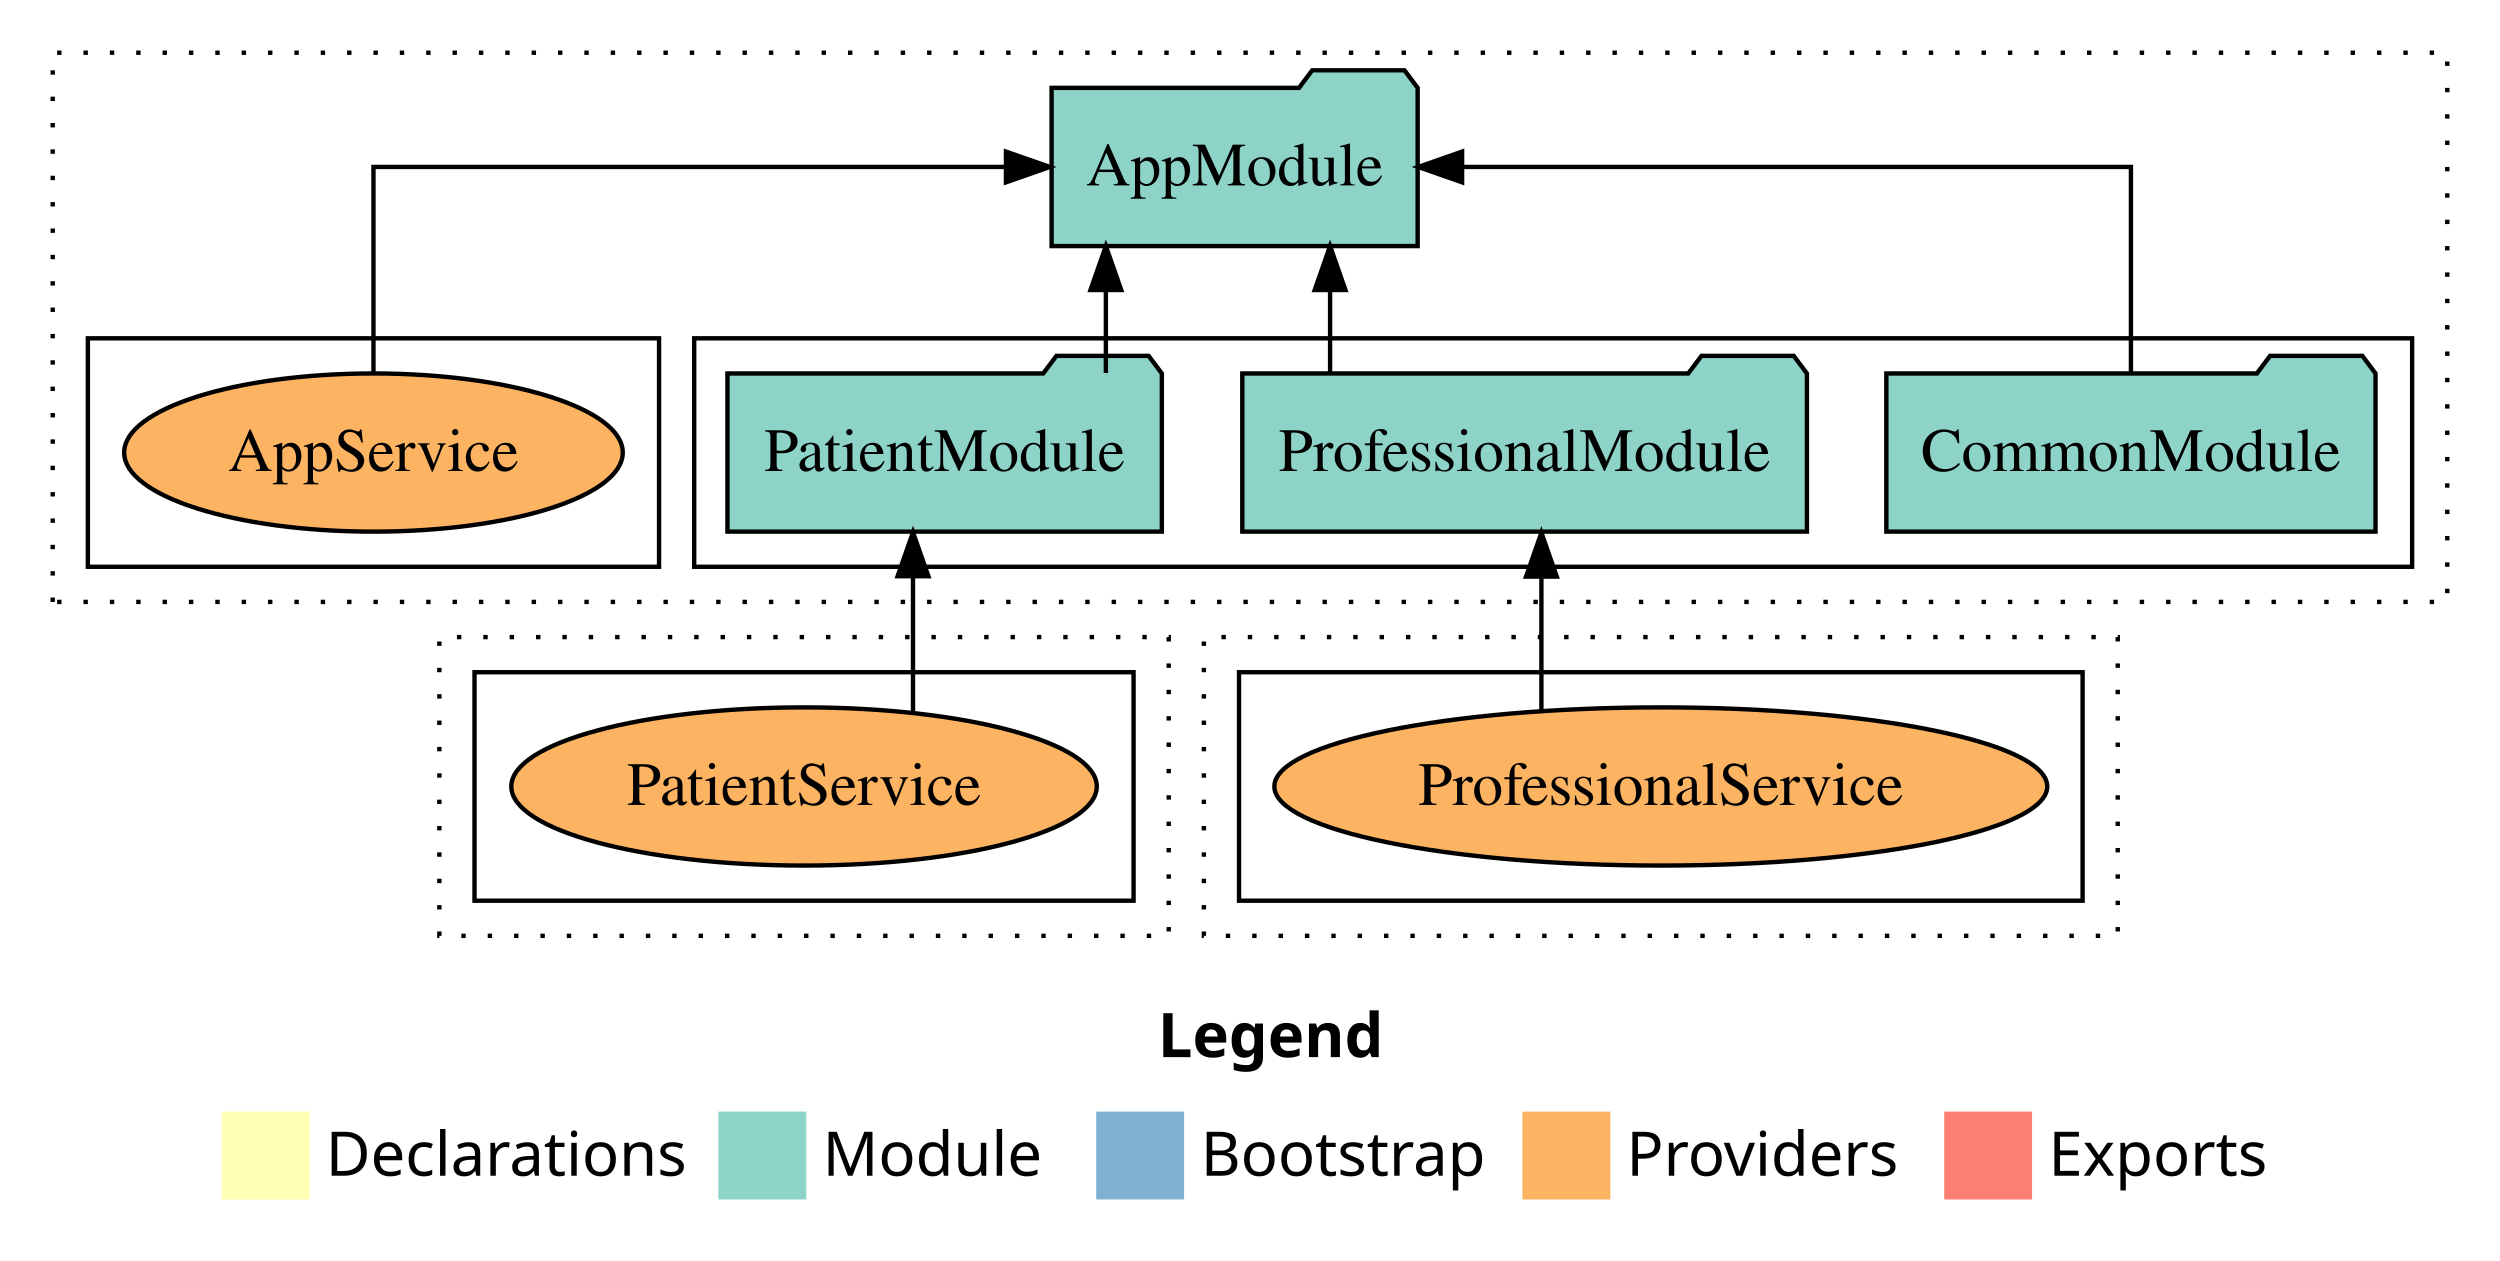
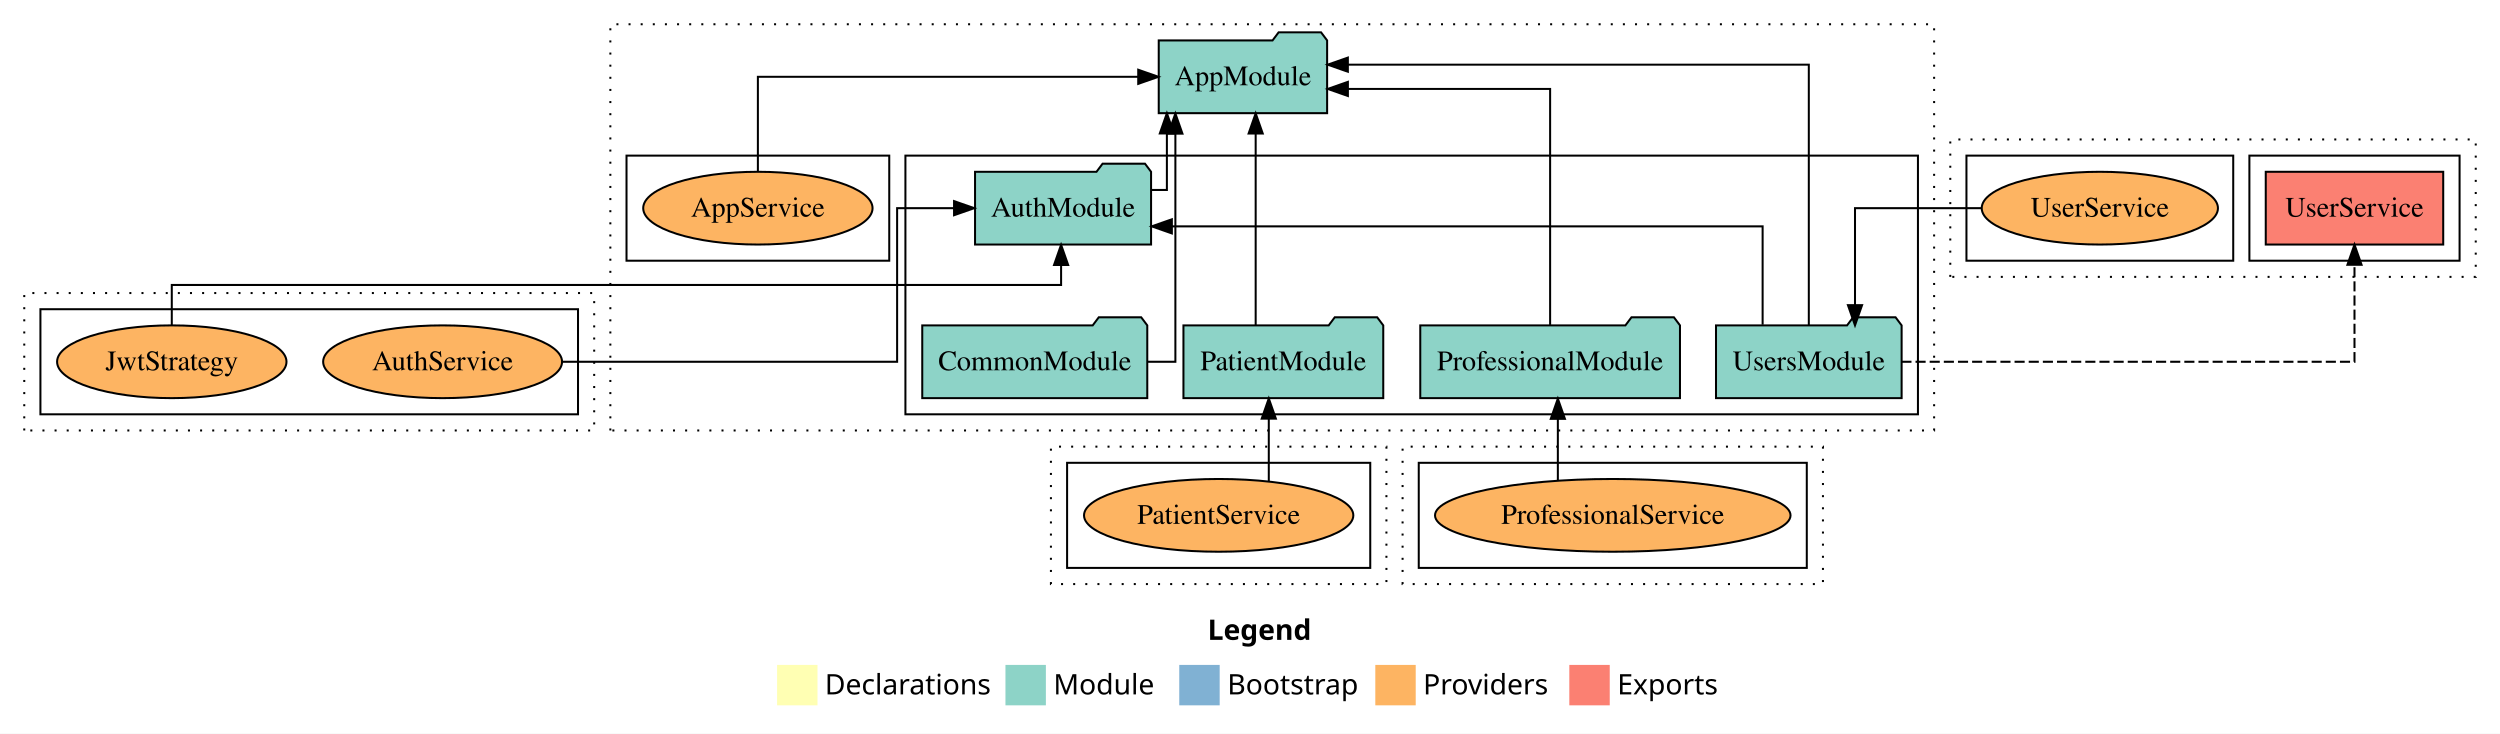
- <svg xmlns="http://www.w3.org/2000/svg" width="569pt" height="287pt" viewBox="0.00 0.00 569.00 287.00">
-   <g id="graph0" class="graph" transform="scale(1 1) rotate(0) translate(4 283)">
-     <polygon fill="#ffffff" stroke="transparent" points="-4,4 -4,-283 565,-283 565,4 -4,4" />
-     <text text-anchor="start" x="259.509" y="-42.4" font-family="sans-serif" font-weight="bold" font-size="14.00" fill="#000000">Legend</text>
-     <polygon fill="#ffffb3" stroke="transparent" points="46.5,-10 46.5,-30 66.5,-30 66.5,-10 46.5,-10" />
-     <text text-anchor="start" x="70.129" y="-15.4" font-family="sans-serif" font-size="14.00" fill="#000000">  Declarations</text>
-     <polygon fill="#8dd3c7" stroke="transparent" points="159.5,-10 159.5,-30 179.5,-30 179.5,-10 159.5,-10" />
-     <text text-anchor="start" x="183.225" y="-15.4" font-family="sans-serif" font-size="14.00" fill="#000000">  Module</text>
-     <polygon fill="#80b1d3" stroke="transparent" points="245.5,-10 245.5,-30 265.5,-30 265.5,-10 245.5,-10" />
-     <text text-anchor="start" x="269.281" y="-15.4" font-family="sans-serif" font-size="14.00" fill="#000000">  Bootstrap</text>
-     <polygon fill="#fdb462" stroke="transparent" points="342.5,-10 342.5,-30 362.5,-30 362.5,-10 342.5,-10" />
-     <text text-anchor="start" x="366.173" y="-15.4" font-family="sans-serif" font-size="14.00" fill="#000000">  Providers</text>
-     <polygon fill="#fb8072" stroke="transparent" points="438.5,-10 438.5,-30 458.5,-30 458.5,-10 438.5,-10" />
-     <text text-anchor="start" x="462.226" y="-15.4" font-family="sans-serif" font-size="14.00" fill="#000000">  Exports</text>
+ <svg xmlns="http://www.w3.org/2000/svg" width="1237pt" height="363pt" viewBox="0.00 0.00 1237.00 363.00">
+   <g id="graph0" class="graph" transform="scale(1 1) rotate(0) translate(4 359)">
+     <polygon fill="#ffffff" stroke="transparent" points="-4,4 -4,-359 1233,-359 1233,4 -4,4" />
+     <text text-anchor="start" x="593.509" y="-42.4" font-family="sans-serif" font-weight="bold" font-size="14.00" fill="#000000">Legend</text>
+     <polygon fill="#ffffb3" stroke="transparent" points="380.5,-10 380.5,-30 400.5,-30 400.5,-10 380.5,-10" />
+     <text text-anchor="start" x="404.129" y="-15.4" font-family="sans-serif" font-size="14.00" fill="#000000">  Declarations</text>
+     <polygon fill="#8dd3c7" stroke="transparent" points="493.5,-10 493.5,-30 513.5,-30 513.5,-10 493.5,-10" />
+     <text text-anchor="start" x="517.225" y="-15.4" font-family="sans-serif" font-size="14.00" fill="#000000">  Module</text>
+     <polygon fill="#80b1d3" stroke="transparent" points="579.5,-10 579.5,-30 599.5,-30 599.5,-10 579.5,-10" />
+     <text text-anchor="start" x="603.281" y="-15.4" font-family="sans-serif" font-size="14.00" fill="#000000">  Bootstrap</text>
+     <polygon fill="#fdb462" stroke="transparent" points="676.5,-10 676.5,-30 696.5,-30 696.5,-10 676.5,-10" />
+     <text text-anchor="start" x="700.173" y="-15.4" font-family="sans-serif" font-size="14.00" fill="#000000">  Providers</text>
+     <polygon fill="#fb8072" stroke="transparent" points="772.5,-10 772.5,-30 792.5,-30 792.5,-10 772.5,-10" />
+     <text text-anchor="start" x="796.226" y="-15.4" font-family="sans-serif" font-size="14.00" fill="#000000">  Exports</text>
    <g id="clust1" class="cluster">
-       <polygon fill="none" stroke="#000000" stroke-dasharray="1,5" points="8,-146 8,-271 553,-271 553,-146 8,-146" />
+       <polygon fill="none" stroke="#000000" stroke-dasharray="1,5" points="298,-146 298,-347 953,-347 953,-146 298,-146" />
    </g>
    <g id="clust3" class="cluster">
-       <polygon fill="none" stroke="#000000" points="154,-154 154,-206 545,-206 545,-154 154,-154" />
+       <polygon fill="none" stroke="#000000" points="444,-154 444,-282 945,-282 945,-154 444,-154" />
    </g>
    <g id="clust6" class="cluster">
-       <polygon fill="none" stroke="#000000" points="16,-154 16,-206 146,-206 146,-154 16,-154" />
+       <polygon fill="none" stroke="#000000" points="306,-230 306,-282 436,-282 436,-230 306,-230" />
    </g>
-     <g id="clust13" class="cluster">
-       <polygon fill="none" stroke="#000000" stroke-dasharray="1,5" points="96,-70 96,-138 262,-138 262,-70 96,-70" />
+     <g id="clust7" class="cluster">
+       <polygon fill="none" stroke="#000000" stroke-dasharray="1,5" points="8,-146 8,-214 290,-214 290,-146 8,-146" />
    </g>
-     <g id="clust18" class="cluster">
-       <polygon fill="none" stroke="#000000" points="104,-78 104,-130 254,-130 254,-78 104,-78" />
+     <g id="clust12" class="cluster">
+       <polygon fill="none" stroke="#000000" points="16,-154 16,-206 282,-206 282,-154 16,-154" />
    </g>
    <g id="clust19" class="cluster">
-       <polygon fill="none" stroke="#000000" stroke-dasharray="1,5" points="270,-70 270,-138 478,-138 478,-70 270,-70" />
+       <polygon fill="none" stroke="#000000" stroke-dasharray="1,5" points="516,-70 516,-138 682,-138 682,-70 516,-70" />
    </g>
    <g id="clust24" class="cluster">
-       <polygon fill="none" stroke="#000000" points="278,-78 278,-130 470,-130 470,-78 278,-78" />
+       <polygon fill="none" stroke="#000000" points="524,-78 524,-130 674,-130 674,-78 524,-78" />
+     </g>
+     <g id="clust25" class="cluster">
+       <polygon fill="none" stroke="#000000" stroke-dasharray="1,5" points="690,-70 690,-138 898,-138 898,-70 690,-70" />
+     </g>
+     <g id="clust30" class="cluster">
+       <polygon fill="none" stroke="#000000" points="698,-78 698,-130 890,-130 890,-78 698,-78" />
+     </g>
+     <g id="clust31" class="cluster">
+       <polygon fill="none" stroke="#000000" stroke-dasharray="1,5" points="961,-222 961,-290 1221,-290 1221,-222 961,-222" />
+     </g>
+     <g id="clust34" class="cluster">
+       <polygon fill="none" stroke="#000000" points="1109,-230 1109,-282 1213,-282 1213,-230 1109,-230" />
+     </g>
+     <g id="clust36" class="cluster">
+       <polygon fill="none" stroke="#000000" points="969,-230 969,-282 1101,-282 1101,-230 969,-230" />
    </g>
    <g id="node1" class="node">
-       <polygon fill="#8dd3c7" stroke="#000000" points="536.668,-198 533.668,-202 512.668,-202 509.668,-198 425.332,-198 425.332,-162 536.668,-162 536.668,-198" />
-       <text text-anchor="middle" x="481" y="-175.8" font-family="Times,serif" font-size="14.00" fill="#000000">CommonModule</text>
+       <polygon fill="#8dd3c7" stroke="#000000" points="565.548,-274 562.548,-278 541.548,-278 538.548,-274 478.452,-274 478.452,-238 565.548,-238 565.548,-274" />
+       <text text-anchor="middle" x="522" y="-251.8" font-family="Times,serif" font-size="14.00" fill="#000000">AuthModule</text>
+     </g>
+     <g id="node6" class="node">
+       <polygon fill="#8dd3c7" stroke="#000000" points="652.657,-339 649.657,-343 628.657,-343 625.657,-339 569.343,-339 569.343,-303 652.657,-303 652.657,-339" />
+       <text text-anchor="middle" x="611" y="-316.8" font-family="Times,serif" font-size="14.00" fill="#000000">AppModule</text>
+     </g>
+     <g id="edge1" class="edge">
+       <path fill="none" stroke="#000000" d="M565.795,-265C570.362,-265 573.376,-265 573.376,-265 573.376,-265 573.376,-292.973 573.376,-292.973" />
+       <polygon fill="#000000" stroke="#000000" points="569.876,-292.973 573.376,-302.973 576.876,-292.973 569.876,-292.973" />
+     </g>
+     <g id="node2" class="node">
+       <polygon fill="#8dd3c7" stroke="#000000" points="563.668,-198 560.668,-202 539.668,-202 536.668,-198 452.332,-198 452.332,-162 563.668,-162 563.668,-198" />
+       <text text-anchor="middle" x="508" y="-175.8" font-family="Times,serif" font-size="14.00" fill="#000000">CommonModule</text>
+     </g>
+     <g id="edge2" class="edge">
+       <path fill="none" stroke="#000000" d="M563.833,-180C571.922,-180 577.58,-180 577.58,-180 577.58,-180 577.58,-292.855 577.58,-292.855" />
+       <polygon fill="#000000" stroke="#000000" points="574.08,-292.855 577.58,-302.855 581.08,-292.855 574.08,-292.855" />
+     </g>
+     <g id="node3" class="node">
+       <polygon fill="#8dd3c7" stroke="#000000" points="680.434,-198 677.434,-202 656.434,-202 653.434,-198 581.566,-198 581.566,-162 680.434,-162 680.434,-198" />
+       <text text-anchor="middle" x="631" y="-175.8" font-family="Times,serif" font-size="14.00" fill="#000000">PatientModule</text>
+     </g>
+     <g id="edge3" class="edge">
+       <path fill="none" stroke="#000000" d="M617.306,-198.145C617.306,-198.145 617.306,-292.925 617.306,-292.925" />
+       <polygon fill="#000000" stroke="#000000" points="613.806,-292.925 617.306,-302.925 620.806,-292.925 613.806,-292.925" />
    </g>
    <g id="node4" class="node">
-       <polygon fill="#8dd3c7" stroke="#000000" points="318.657,-263 315.657,-267 294.657,-267 291.657,-263 235.343,-263 235.343,-227 318.657,-227 318.657,-263" />
-       <text text-anchor="middle" x="277" y="-240.8" font-family="Times,serif" font-size="14.00" fill="#000000">AppModule</text>
+       <polygon fill="#8dd3c7" stroke="#000000" points="827.253,-198 824.253,-202 803.253,-202 800.253,-198 698.747,-198 698.747,-162 827.253,-162 827.253,-198" />
+       <text text-anchor="middle" x="763" y="-175.8" font-family="Times,serif" font-size="14.00" fill="#000000">ProfessionalModule</text>
    </g>
-     <g id="edge1" class="edge">
-       <path fill="none" stroke="#000000" d="M481,-198.106C481,-217.339 481,-245 481,-245 481,-245 328.775,-245 328.775,-245" />
-       <polygon fill="#000000" stroke="#000000" points="328.775,-241.5 318.775,-245 328.775,-248.5 328.775,-241.5" />
-     </g>
-     <g id="node2" class="node">
-       <polygon fill="#8dd3c7" stroke="#000000" points="260.434,-198 257.434,-202 236.434,-202 233.434,-198 161.566,-198 161.566,-162 260.434,-162 260.434,-198" />
-       <text text-anchor="middle" x="211" y="-175.8" font-family="Times,serif" font-size="14.00" fill="#000000">PatientModule</text>
-     </g>
-     <g id="edge2" class="edge">
-       <path fill="none" stroke="#000000" d="M247.694,-198.106C247.694,-198.106 247.694,-216.991 247.694,-216.991" />
-       <polygon fill="#000000" stroke="#000000" points="244.194,-216.991 247.694,-226.991 251.194,-216.991 244.194,-216.991" />
-     </g>
-     <g id="node3" class="node">
-       <polygon fill="#8dd3c7" stroke="#000000" points="407.253,-198 404.253,-202 383.253,-202 380.253,-198 278.747,-198 278.747,-162 407.253,-162 407.253,-198" />
-       <text text-anchor="middle" x="343" y="-175.8" font-family="Times,serif" font-size="14.00" fill="#000000">ProfessionalModule</text>
-     </g>
-     <g id="edge3" class="edge">
-       <path fill="none" stroke="#000000" d="M298.726,-198.106C298.726,-198.106 298.726,-216.991 298.726,-216.991" />
-       <polygon fill="#000000" stroke="#000000" points="295.226,-216.991 298.726,-226.991 302.226,-216.991 295.226,-216.991" />
+     <g id="edge4" class="edge">
+       <path fill="none" stroke="#000000" d="M763,-198.207C763,-235.056 763,-315 763,-315 763,-315 662.937,-315 662.937,-315" />
+       <polygon fill="#000000" stroke="#000000" points="662.937,-311.5 652.937,-315 662.937,-318.5 662.937,-311.5" />
    </g>
    <g id="node5" class="node">
-       <ellipse fill="#fdb462" stroke="#000000" cx="81" cy="-180" rx="56.741" ry="18" />
-       <text text-anchor="middle" x="81" y="-175.8" font-family="Times,serif" font-size="14.00" fill="#000000">AppService</text>
+       <polygon fill="#8dd3c7" stroke="#000000" points="936.922,-198 933.922,-202 912.922,-202 909.922,-198 845.078,-198 845.078,-162 936.922,-162 936.922,-198" />
+       <text text-anchor="middle" x="891" y="-175.8" font-family="Times,serif" font-size="14.00" fill="#000000">UsersModule</text>
    </g>
-     <g id="edge4" class="edge">
-       <path fill="none" stroke="#000000" d="M81,-198.106C81,-217.339 81,-245 81,-245 81,-245 224.953,-245 224.953,-245" />
-       <polygon fill="#000000" stroke="#000000" points="224.953,-248.5 234.953,-245 224.953,-241.5 224.953,-248.5" />
-     </g>
-     <g id="node6" class="node">
-       <ellipse fill="#fdb462" stroke="#000000" cx="179" cy="-104" rx="66.627" ry="18" />
-       <text text-anchor="middle" x="179" y="-99.8" font-family="Times,serif" font-size="14.00" fill="#000000">PatientService</text>
+     <g id="edge7" class="edge">
+       <path fill="none" stroke="#000000" d="M868.145,-198.308C868.145,-218.145 868.145,-247 868.145,-247 868.145,-247 575.84,-247 575.84,-247" />
+       <polygon fill="#000000" stroke="#000000" points="575.84,-243.5 565.84,-247 575.839,-250.5 575.84,-243.5" />
    </g>
    <g id="edge5" class="edge">
-       <path fill="none" stroke="#000000" d="M203.798,-120.867C203.798,-120.867 203.798,-151.853 203.798,-151.853" />
-       <polygon fill="#000000" stroke="#000000" points="200.298,-151.853 203.798,-161.853 207.298,-151.853 200.298,-151.853" />
+       <path fill="none" stroke="#000000" d="M891,-198.025C891,-237.278 891,-327 891,-327 891,-327 662.919,-327 662.919,-327" />
+       <polygon fill="#000000" stroke="#000000" points="662.919,-323.5 652.919,-327 662.919,-330.5 662.919,-323.5" />
+     </g>
+     <g id="node12" class="node">
+       <polygon fill="#fb8072" stroke="#000000" points="1204.904,-274 1117.096,-274 1117.096,-238 1204.904,-238 1204.904,-274" />
+       <text text-anchor="middle" x="1161" y="-251.8" font-family="Times,serif" font-size="14.00" fill="#000000">UserService </text>
+     </g>
+     <g id="edge12" class="edge">
+       <path fill="none" stroke="#000000" stroke-dasharray="5,2" d="M936.802,-180C1013.834,-180 1161,-180 1161,-180 1161,-180 1161,-227.989 1161,-227.989" />
+       <polygon fill="#000000" stroke="#000000" points="1157.5,-227.989 1161,-237.989 1164.5,-227.989 1157.5,-227.989" />
    </g>
    <g id="node7" class="node">
-       <ellipse fill="#fdb462" stroke="#000000" cx="374" cy="-104" rx="87.955" ry="18" />
-       <text text-anchor="middle" x="374" y="-99.8" font-family="Times,serif" font-size="14.00" fill="#000000">ProfessionalService</text>
+       <ellipse fill="#fdb462" stroke="#000000" cx="371" cy="-256" rx="56.741" ry="18" />
+       <text text-anchor="middle" x="371" y="-251.8" font-family="Times,serif" font-size="14.00" fill="#000000">AppService</text>
    </g>
    <g id="edge6" class="edge">
-       <path fill="none" stroke="#000000" d="M346.825,-121.246C346.825,-121.246 346.825,-151.763 346.825,-151.763" />
-       <polygon fill="#000000" stroke="#000000" points="343.325,-151.763 346.825,-161.763 350.325,-151.763 343.325,-151.763" />
+       <path fill="none" stroke="#000000" d="M371,-274.106C371,-293.339 371,-321 371,-321 371,-321 559.195,-321 559.195,-321" />
+       <polygon fill="#000000" stroke="#000000" points="559.195,-324.5 569.195,-321 559.195,-317.5 559.195,-324.5" />
+     </g>
+     <g id="node8" class="node">
+       <ellipse fill="#fdb462" stroke="#000000" cx="215" cy="-180" rx="59.108" ry="18" />
+       <text text-anchor="middle" x="215" y="-175.8" font-family="Times,serif" font-size="14.00" fill="#000000">AuthService</text>
+     </g>
+     <g id="edge8" class="edge">
+       <path fill="none" stroke="#000000" d="M274.382,-180C341.012,-180 439.893,-180 439.893,-180 439.893,-180 439.893,-256 439.893,-256 439.893,-256 468.062,-256 468.062,-256" />
+       <polygon fill="#000000" stroke="#000000" points="468.062,-259.5 478.062,-256 468.062,-252.5 468.062,-259.5" />
+     </g>
+     <g id="node9" class="node">
+       <ellipse fill="#fdb462" stroke="#000000" cx="81" cy="-180" rx="56.756" ry="18" />
+       <text text-anchor="middle" x="81" y="-175.8" font-family="Times,serif" font-size="14.00" fill="#000000">JwtStrategy</text>
+     </g>
+     <g id="edge9" class="edge">
+       <path fill="none" stroke="#000000" d="M81,-198.11C81,-207.897 81,-218 81,-218 81,-218 521.03,-218 521.03,-218 521.03,-218 521.03,-227.89 521.03,-227.89" />
+       <polygon fill="#000000" stroke="#000000" points="517.53,-227.89 521.03,-237.89 524.53,-227.89 517.53,-227.89" />
+     </g>
+     <g id="node10" class="node">
+       <ellipse fill="#fdb462" stroke="#000000" cx="599" cy="-104" rx="66.627" ry="18" />
+       <text text-anchor="middle" x="599" y="-99.8" font-family="Times,serif" font-size="14.00" fill="#000000">PatientService</text>
+     </g>
+     <g id="edge10" class="edge">
+       <path fill="none" stroke="#000000" d="M623.798,-120.867C623.798,-120.867 623.798,-151.853 623.798,-151.853" />
+       <polygon fill="#000000" stroke="#000000" points="620.298,-151.853 623.798,-161.853 627.298,-151.853 620.298,-151.853" />
+     </g>
+     <g id="node11" class="node">
+       <ellipse fill="#fdb462" stroke="#000000" cx="794" cy="-104" rx="87.955" ry="18" />
+       <text text-anchor="middle" x="794" y="-99.8" font-family="Times,serif" font-size="14.00" fill="#000000">ProfessionalService</text>
+     </g>
+     <g id="edge11" class="edge">
+       <path fill="none" stroke="#000000" d="M766.825,-121.246C766.825,-121.246 766.825,-151.763 766.825,-151.763" />
+       <polygon fill="#000000" stroke="#000000" points="763.325,-151.763 766.825,-161.763 770.325,-151.763 763.325,-151.763" />
+     </g>
+     <g id="node13" class="node">
+       <ellipse fill="#fdb462" stroke="#000000" cx="1035" cy="-256" rx="58.441" ry="18" />
+       <text text-anchor="middle" x="1035" y="-251.8" font-family="Times,serif" font-size="14.00" fill="#000000">UserService</text>
+     </g>
+     <g id="edge13" class="edge">
+       <path fill="none" stroke="#000000" d="M976.557,-256C945.578,-256 913.855,-256 913.855,-256 913.855,-256 913.855,-208.011 913.855,-208.011" />
+       <polygon fill="#000000" stroke="#000000" points="917.355,-208.011 913.855,-198.011 910.355,-208.011 917.355,-208.011" />
    </g>
  </g>
</svg>
